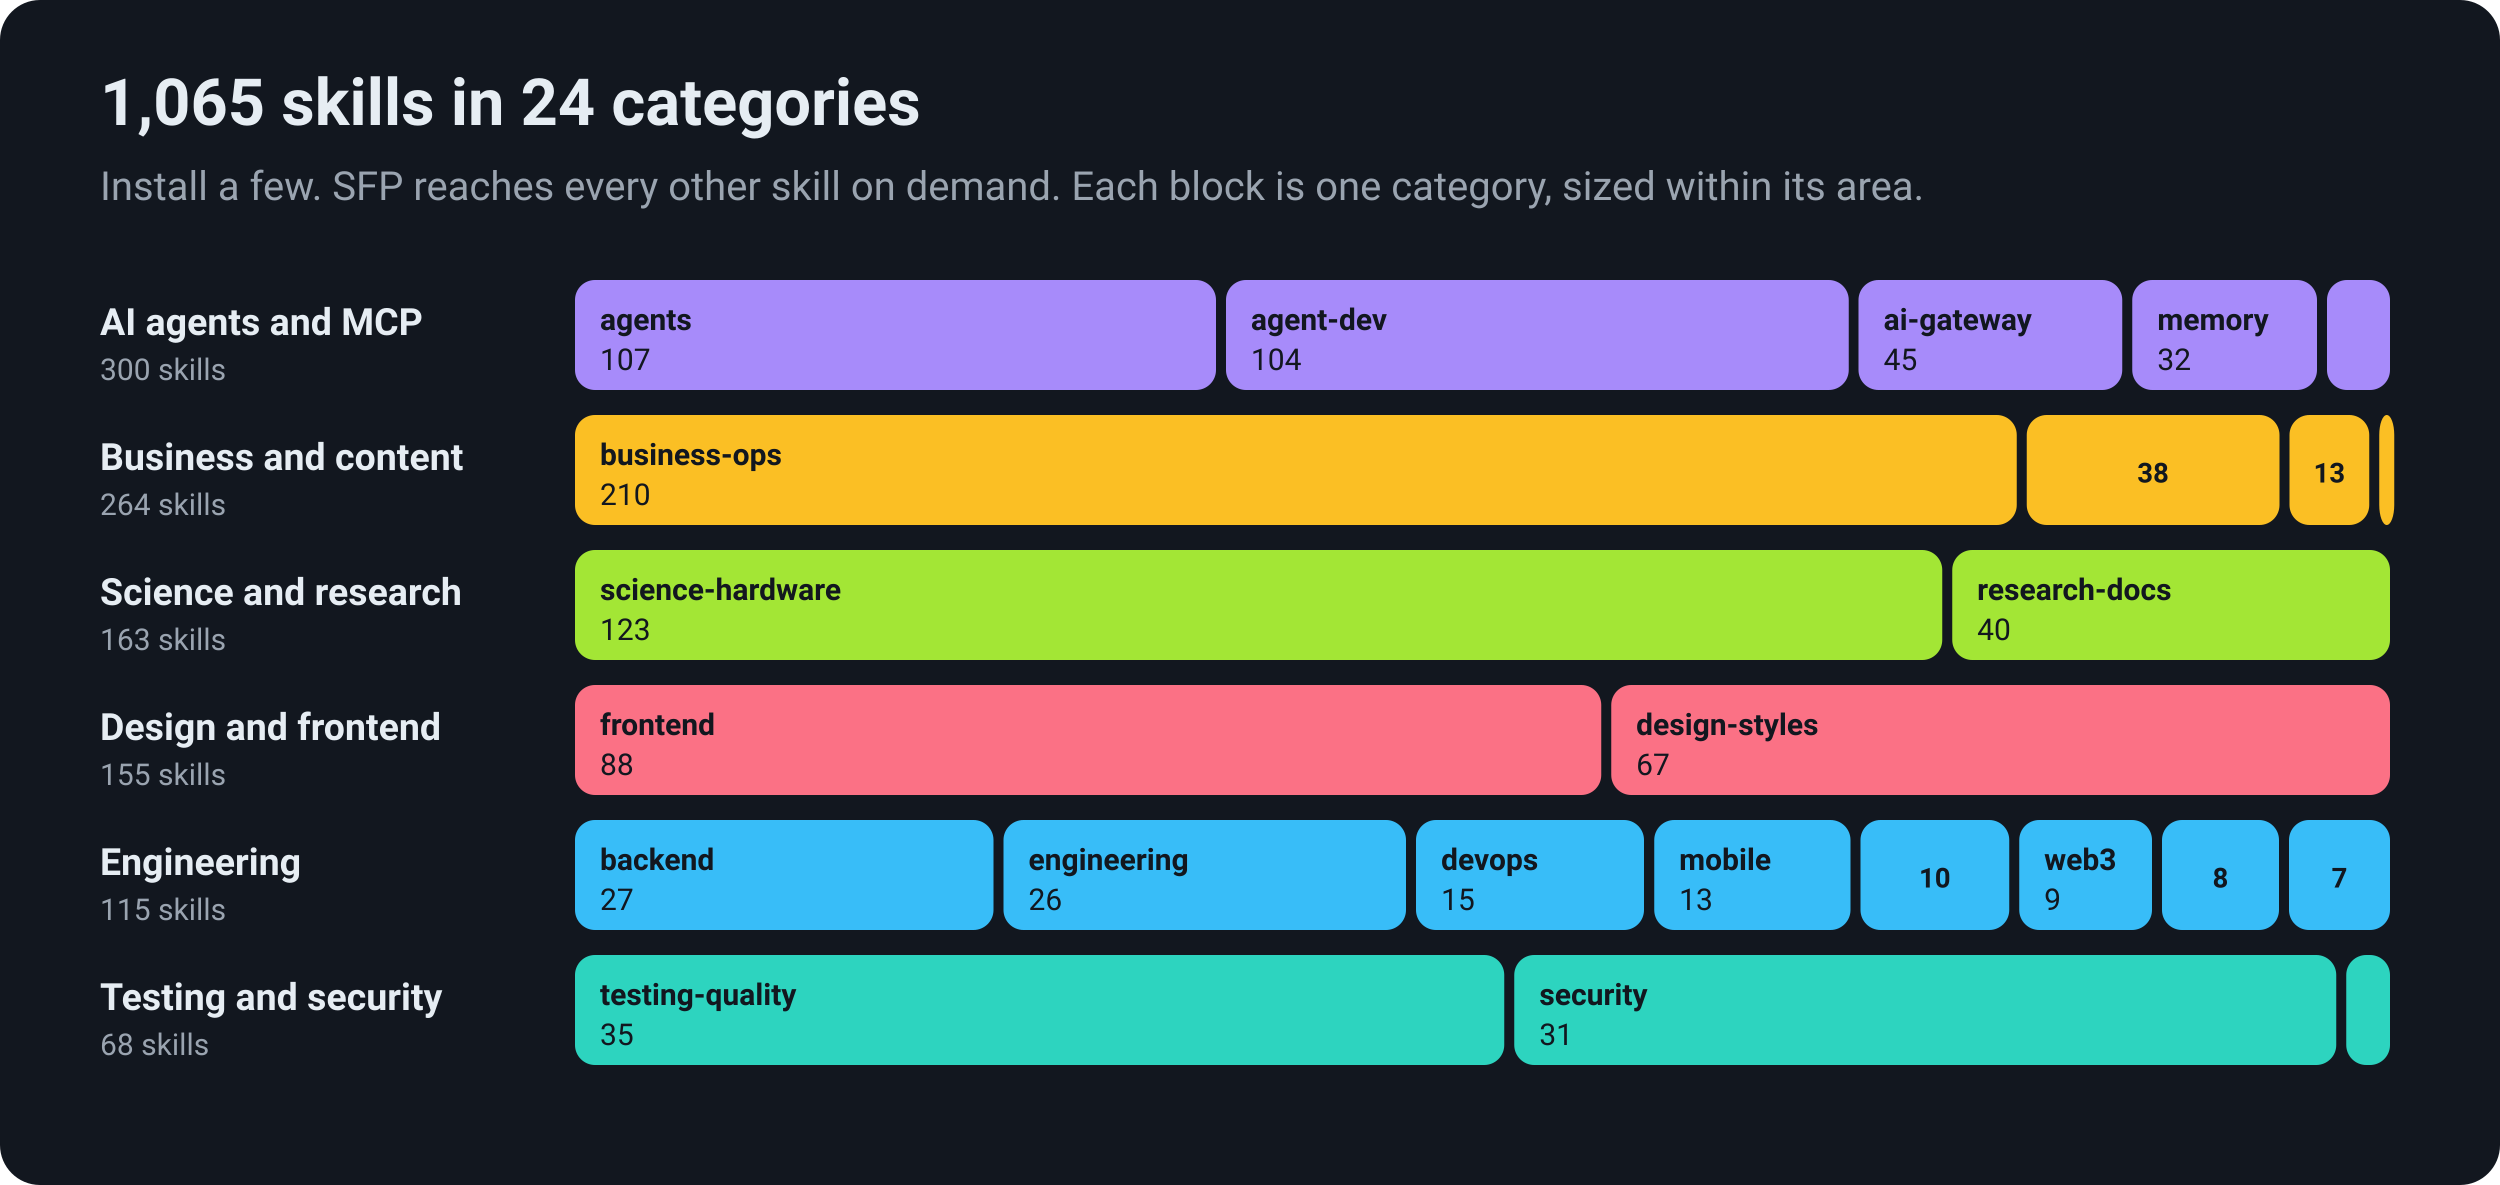
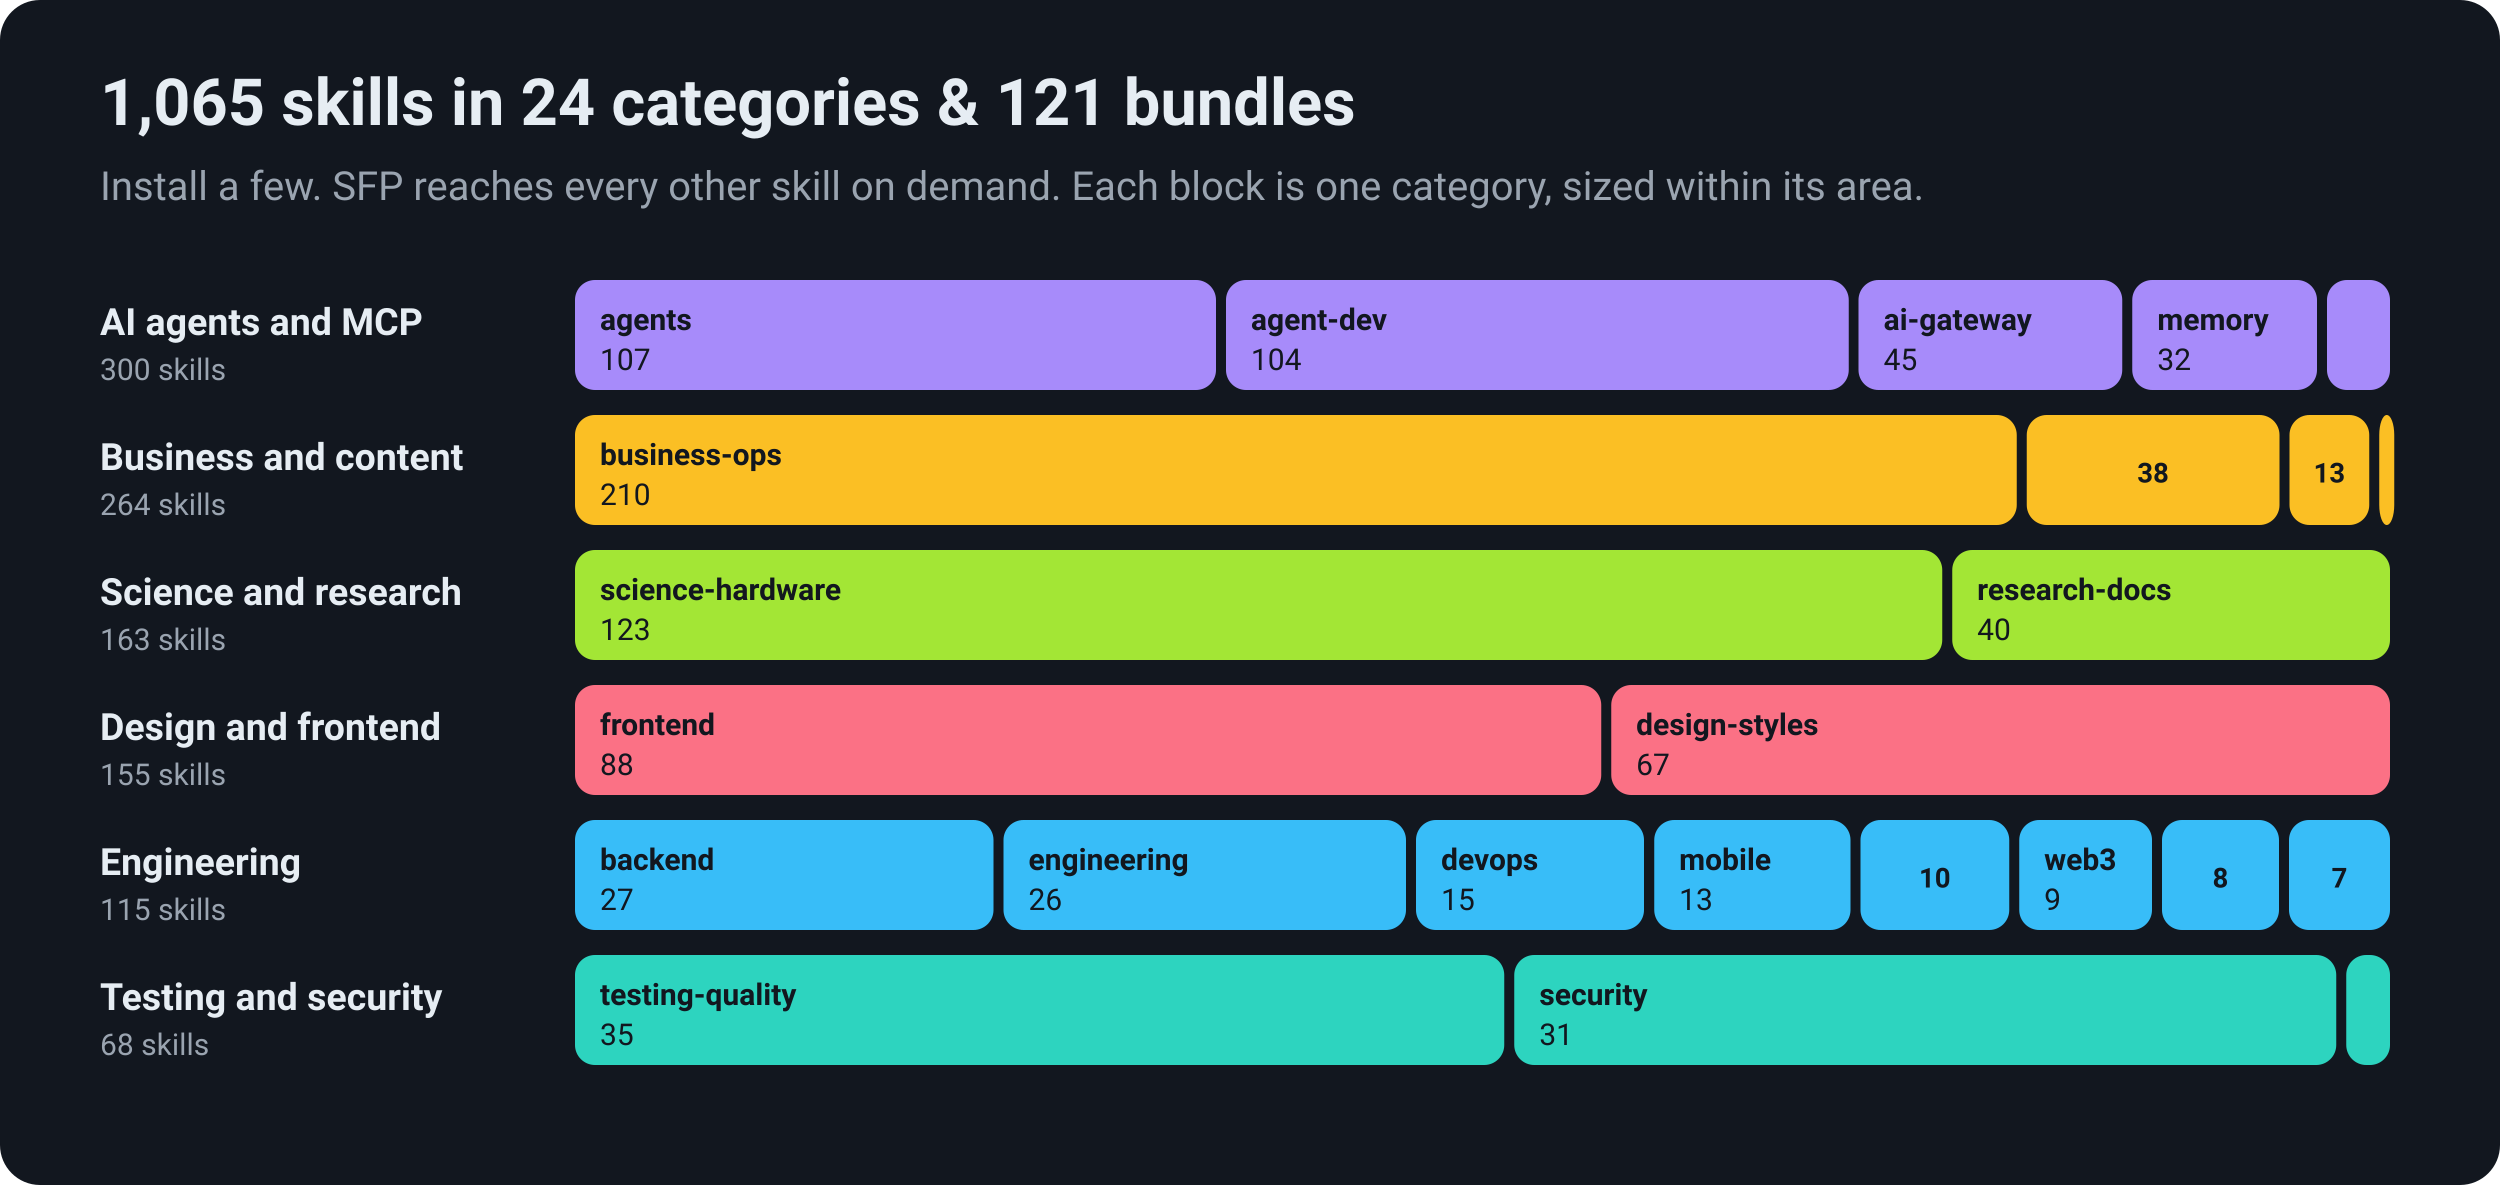
<svg xmlns="http://www.w3.org/2000/svg" width="1000" height="474" viewBox="0 0 1000 474" role="img" aria-labelledby="t d">
  <style>
text{font-family:ui-sans-serif, system-ui, -apple-system, 'Segoe UI', Roboto, 'Helvetica Neue', Arial, sans-serif}
.mono{font-family:ui-monospace, SFMono-Regular, 'SF Mono', Menlo, Consolas, 'Liberation Mono', monospace}
.draw{stroke-dasharray:1;stroke-dashoffset:0;animation:draw 1.1s cubic-bezier(.23,1,.32,1) both}
.rise{animation:rise .7s cubic-bezier(.23,1,.32,1) both}
.fade{animation:fade .8s ease-out both}
.grow{transform-box:fill-box;transform-origin:left center;animation:grow 1.1s cubic-bezier(.23,1,.32,1) both}
.pop{transform-box:fill-box;transform-origin:center;animation:pop .5s cubic-bezier(.23,1,.32,1) both}
.glow{animation:glow 2.6s ease-in-out infinite}
.blink{animation:blink 1s steps(1) infinite}
@keyframes draw{from{stroke-dashoffset:1}to{stroke-dashoffset:0}}
@keyframes rise{from{opacity:0;transform:translateY(10px)}to{opacity:1;transform:none}}
@keyframes fade{from{opacity:0}to{opacity:1}}
@keyframes grow{from{transform:scaleX(0)}to{transform:scaleX(1)}}
@keyframes pop{from{opacity:0;transform:scale(.6)}to{opacity:1;transform:scale(1)}}
@keyframes glow{0%,100%{opacity:.45}50%{opacity:1}}
@keyframes blink{0%{opacity:1}50%{opacity:0}}
@media (prefers-reduced-motion:reduce){*{animation:none!important}.pulse,.cover{display:none}}
</style>
  <rect width="1000" height="474" rx="16" fill="#12171f" />
-   <text x="40" y="50" font-size="26" font-weight="700" fill="#e6edf3" text-anchor="start" class="rise">1,065 skills in 24 categories</text>
+   <text x="40" y="50" font-size="26" font-weight="700" fill="#e6edf3" text-anchor="start" class="rise">1,065 skills in 24 categories &amp; 121 bundles</text>
  <text x="40" y="80" font-size="16" font-weight="400" fill="#9aa4b0" text-anchor="start" class="rise" style="animation-delay:0.10s">Install a few. SFP reaches every other skill on demand. Each block is one category, sized within its area.</text>
  <text x="40" y="134" font-size="15" font-weight="700" fill="#e6edf3" text-anchor="start" class="fade" style="animation-delay:0.20s">AI agents and MCP</text>
  <text x="40" y="152" font-size="12" font-weight="400" fill="#9aa4b0" text-anchor="start" class="fade" style="animation-delay:0.25s">300 skills</text>
  <g class="grow" style="animation-delay:0.40s">
    <rect x="230.0" y="112" width="256.4" height="44" rx="8" fill="#a78bfa" />
    <text x="240" y="132" font-size="12" font-weight="700" fill="#12171f" text-anchor="start">agents</text>
    <text x="240" y="148" font-size="12" font-weight="400" fill="#12171f" text-anchor="start">107</text>
  </g>
  <g class="grow" style="animation-delay:0.45s">
    <rect x="490.4" y="112" width="249.1" height="44" rx="8" fill="#a78bfa" />
    <text x="500.367" y="132" font-size="12" font-weight="700" fill="#12171f" text-anchor="start">agent-dev</text>
    <text x="500.367" y="148" font-size="12" font-weight="400" fill="#12171f" text-anchor="start">104</text>
  </g>
  <g class="grow" style="animation-delay:0.50s">
    <rect x="743.4" y="112" width="105.5" height="44" rx="8" fill="#a78bfa" />
    <text x="753.433" y="132" font-size="12" font-weight="700" fill="#12171f" text-anchor="start">ai-gateway</text>
    <text x="753.433" y="148" font-size="12" font-weight="400" fill="#12171f" text-anchor="start">45</text>
  </g>
  <g class="grow" style="animation-delay:0.55s">
    <rect x="852.9" y="112" width="73.9" height="44" rx="8" fill="#a78bfa" />
    <text x="862.933" y="132" font-size="12" font-weight="700" fill="#12171f" text-anchor="start">memory</text>
    <text x="862.933" y="148" font-size="12" font-weight="400" fill="#12171f" text-anchor="start">32</text>
  </g>
  <g class="grow" style="animation-delay:0.60s">
    <rect x="930.8" y="112" width="25.2" height="44" rx="8" fill="#a78bfa" />
  </g>
  <text x="40" y="188" font-size="15" font-weight="700" fill="#e6edf3" text-anchor="start" class="fade" style="animation-delay:0.28s">Business and content</text>
  <text x="40" y="206" font-size="12" font-weight="400" fill="#9aa4b0" text-anchor="start" class="fade" style="animation-delay:0.33s">264 skills</text>
  <g class="grow" style="animation-delay:0.48s">
    <rect x="230.0" y="166" width="576.7" height="44" rx="8" fill="#fbbf24" />
    <text x="240" y="186" font-size="12" font-weight="700" fill="#12171f" text-anchor="start">business-ops</text>
    <text x="240" y="202" font-size="12" font-weight="400" fill="#12171f" text-anchor="start">210</text>
  </g>
  <g class="grow" style="animation-delay:0.53s">
    <rect x="810.7" y="166" width="101.1" height="44" rx="8" fill="#fbbf24" />
    <text x="861.22" y="193" font-size="11" font-weight="700" fill="#12171f" text-anchor="middle">38</text>
  </g>
  <g class="grow" style="animation-delay:0.58s">
    <rect x="915.8" y="166" width="31.9" height="44" rx="8" fill="#fbbf24" />
    <text x="931.731" y="193" font-size="11" font-weight="700" fill="#12171f" text-anchor="middle">13</text>
  </g>
  <g class="grow" style="animation-delay:0.63s">
    <rect x="951.7" y="166" width="6.0" height="44" rx="8" fill="#fbbf24" />
  </g>
  <text x="40" y="242" font-size="15" font-weight="700" fill="#e6edf3" text-anchor="start" class="fade" style="animation-delay:0.36s">Science and research</text>
  <text x="40" y="260" font-size="12" font-weight="400" fill="#9aa4b0" text-anchor="start" class="fade" style="animation-delay:0.41s">163 skills</text>
  <g class="grow" style="animation-delay:0.56s">
    <rect x="230.0" y="220" width="546.9" height="44" rx="8" fill="#a3e635" />
    <text x="240" y="240" font-size="12" font-weight="700" fill="#12171f" text-anchor="start">science-hardware</text>
    <text x="240" y="256" font-size="12" font-weight="400" fill="#12171f" text-anchor="start">123</text>
  </g>
  <g class="grow" style="animation-delay:0.61s">
    <rect x="780.9" y="220" width="175.1" height="44" rx="8" fill="#a3e635" />
    <text x="790.859" y="240" font-size="12" font-weight="700" fill="#12171f" text-anchor="start">research-docs</text>
    <text x="790.859" y="256" font-size="12" font-weight="400" fill="#12171f" text-anchor="start">40</text>
  </g>
  <text x="40" y="296" font-size="15" font-weight="700" fill="#e6edf3" text-anchor="start" class="fade" style="animation-delay:0.44s">Design and frontend</text>
  <text x="40" y="314" font-size="12" font-weight="400" fill="#9aa4b0" text-anchor="start" class="fade" style="animation-delay:0.49s">155 skills</text>
  <g class="grow" style="animation-delay:0.64s">
    <rect x="230.0" y="274" width="410.5" height="44" rx="8" fill="#fb7185" />
    <text x="240" y="294" font-size="12" font-weight="700" fill="#12171f" text-anchor="start">frontend</text>
    <text x="240" y="310" font-size="12" font-weight="400" fill="#12171f" text-anchor="start">88</text>
  </g>
  <g class="grow" style="animation-delay:0.69s">
    <rect x="644.5" y="274" width="311.5" height="44" rx="8" fill="#fb7185" />
    <text x="654.452" y="294" font-size="12" font-weight="700" fill="#12171f" text-anchor="start">design-styles</text>
    <text x="654.452" y="310" font-size="12" font-weight="400" fill="#12171f" text-anchor="start">67</text>
  </g>
  <text x="40" y="350" font-size="15" font-weight="700" fill="#e6edf3" text-anchor="start" class="fade" style="animation-delay:0.52s">Engineering</text>
  <text x="40" y="368" font-size="12" font-weight="400" fill="#9aa4b0" text-anchor="start" class="fade" style="animation-delay:0.57s">115 skills</text>
  <g class="grow" style="animation-delay:0.72s">
    <rect x="230.0" y="328" width="167.4" height="44" rx="8" fill="#38bdf8" />
    <text x="240" y="348" font-size="12" font-weight="700" fill="#12171f" text-anchor="start">backend</text>
    <text x="240" y="364" font-size="12" font-weight="400" fill="#12171f" text-anchor="start">27</text>
  </g>
  <g class="grow" style="animation-delay:0.77s">
    <rect x="401.4" y="328" width="161.0" height="44" rx="8" fill="#38bdf8" />
    <text x="411.391" y="348" font-size="12" font-weight="700" fill="#12171f" text-anchor="start">engineering</text>
    <text x="411.391" y="364" font-size="12" font-weight="400" fill="#12171f" text-anchor="start">26</text>
  </g>
  <g class="grow" style="animation-delay:0.82s">
    <rect x="566.4" y="328" width="91.2" height="44" rx="8" fill="#38bdf8" />
    <text x="576.435" y="348" font-size="12" font-weight="700" fill="#12171f" text-anchor="start">devops</text>
    <text x="576.435" y="364" font-size="12" font-weight="400" fill="#12171f" text-anchor="start">15</text>
  </g>
  <g class="grow" style="animation-delay:0.87s">
    <rect x="661.7" y="328" width="78.5" height="44" rx="8" fill="#38bdf8" />
    <text x="671.652" y="348" font-size="12" font-weight="700" fill="#12171f" text-anchor="start">mobile</text>
    <text x="671.652" y="364" font-size="12" font-weight="400" fill="#12171f" text-anchor="start">13</text>
  </g>
  <g class="grow" style="animation-delay:0.92s">
    <rect x="744.2" y="328" width="59.5" height="44" rx="8" fill="#38bdf8" />
    <text x="773.913" y="355" font-size="11" font-weight="700" fill="#12171f" text-anchor="middle">10</text>
  </g>
  <g class="grow" style="animation-delay:0.97s">
    <rect x="807.7" y="328" width="53.1" height="44" rx="8" fill="#38bdf8" />
    <text x="817.652" y="348" font-size="12" font-weight="700" fill="#12171f" text-anchor="start">web3</text>
    <text x="817.652" y="364" font-size="12" font-weight="400" fill="#12171f" text-anchor="start">9</text>
  </g>
  <g class="grow" style="animation-delay:1.02s">
    <rect x="864.8" y="328" width="46.8" height="44" rx="8" fill="#38bdf8" />
    <text x="888.174" y="355" font-size="11" font-weight="700" fill="#12171f" text-anchor="middle">8</text>
  </g>
  <g class="grow" style="animation-delay:1.07s">
    <rect x="915.6" y="328" width="40.4" height="44" rx="8" fill="#38bdf8" />
    <text x="935.783" y="355" font-size="11" font-weight="700" fill="#12171f" text-anchor="middle">7</text>
  </g>
  <text x="40" y="404" font-size="15" font-weight="700" fill="#e6edf3" text-anchor="start" class="fade" style="animation-delay:0.60s">Testing and security</text>
  <text x="40" y="422" font-size="12" font-weight="400" fill="#9aa4b0" text-anchor="start" class="fade" style="animation-delay:0.65s">68 skills</text>
  <g class="grow" style="animation-delay:0.80s">
    <rect x="230.0" y="382" width="371.7" height="44" rx="8" fill="#2dd4bf" />
    <text x="240" y="402" font-size="12" font-weight="700" fill="#12171f" text-anchor="start">testing-quality</text>
    <text x="240" y="418" font-size="12" font-weight="400" fill="#12171f" text-anchor="start">35</text>
  </g>
  <g class="grow" style="animation-delay:0.85s">
    <rect x="605.7" y="382" width="328.8" height="44" rx="8" fill="#2dd4bf" />
    <text x="615.735" y="402" font-size="12" font-weight="700" fill="#12171f" text-anchor="start">security</text>
    <text x="615.735" y="418" font-size="12" font-weight="400" fill="#12171f" text-anchor="start">31</text>
  </g>
  <g class="grow" style="animation-delay:0.90s">
    <rect x="938.5" y="382" width="17.5" height="44" rx="8" fill="#2dd4bf" />
  </g>
</svg>
